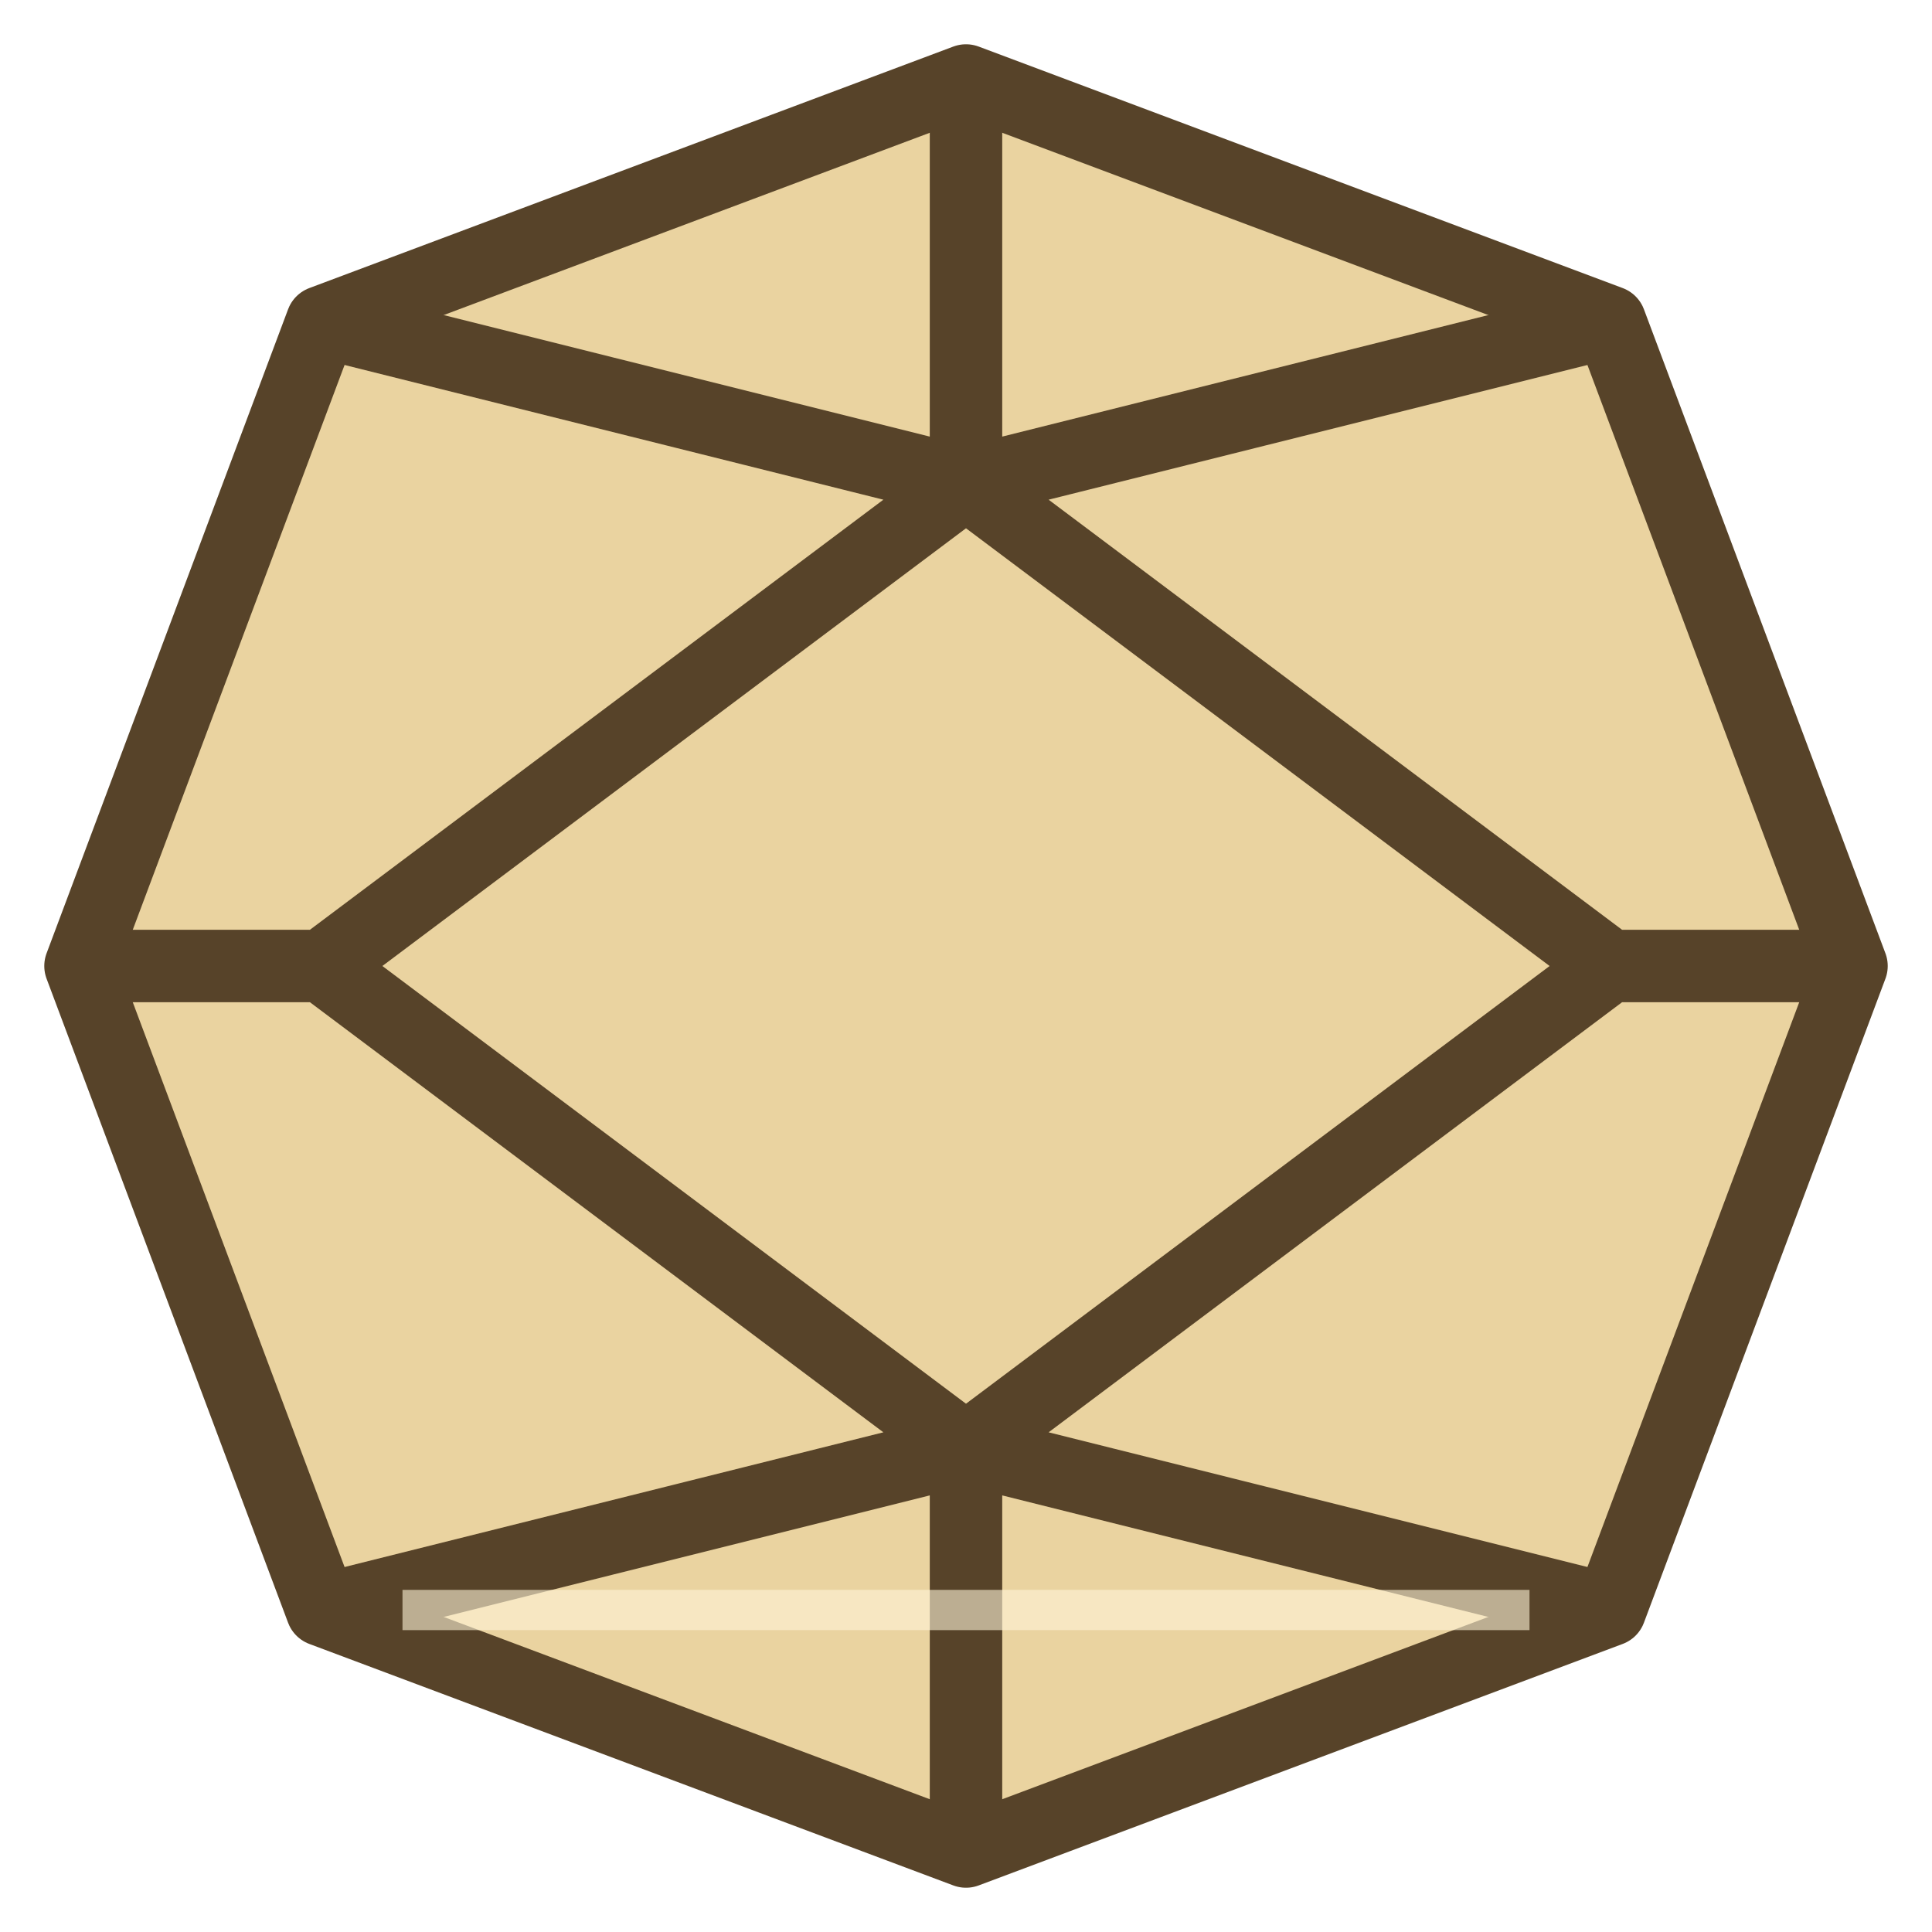
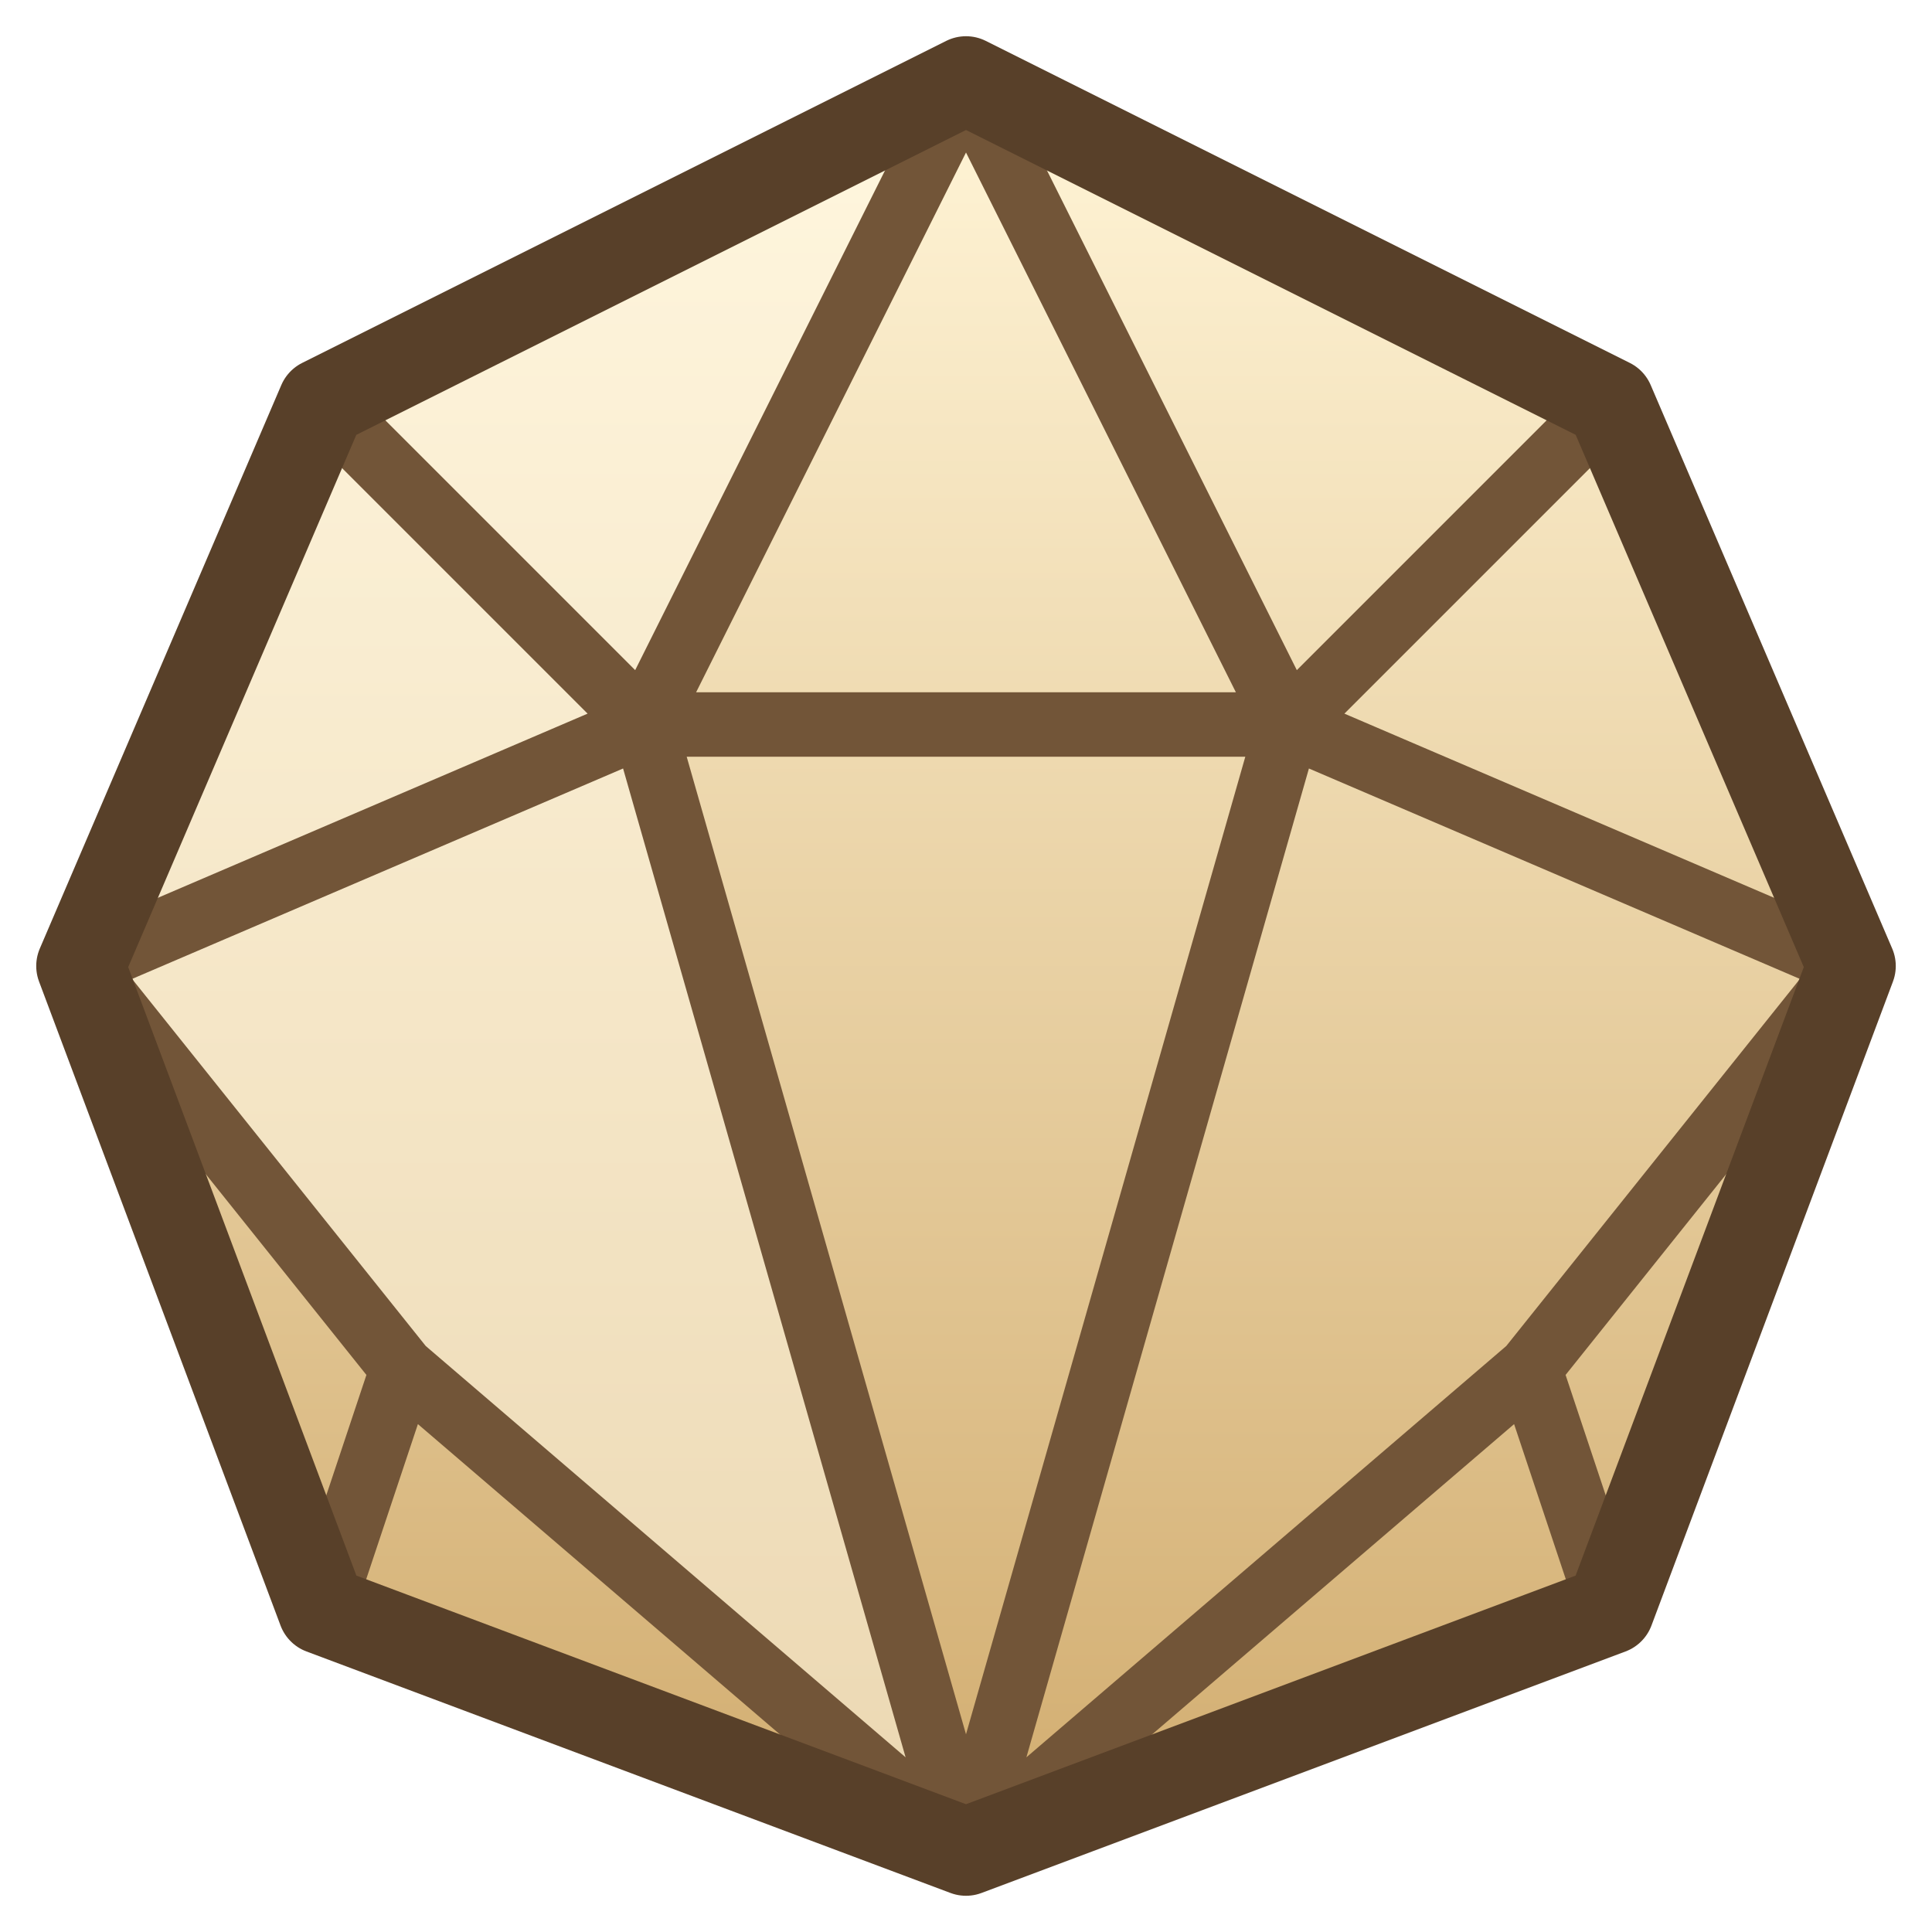
- <svg xmlns="http://www.w3.org/2000/svg" aria-hidden="true" viewBox="0 0 24 24">
-   <g stroke="#574329" stroke-width=".9" stroke-linejoin="round">
-     <polygon points="12,1 20,4 23,12 20,20 12,23 4,20 1,12 4,4" fill="#ead3a0" />
-     <path d="M12,1 12,6 20,12 12,18 4,12 12,6 M12 18V23 M1 12H4 M20 12H23 M4 4 12 6 20 4 M4 20 12 18 20 20" fill="none" />
-   </g>
-   <path d="M5 20h14" stroke="#fff5d9" stroke-opacity=".6" stroke-width=".5" />
+ <svg xmlns="http://www.w3.org/2000/svg" viewBox="0 0 24 24">
+   <defs>
+     <linearGradient id="gold" x2="0" y2="1">
+       <stop stop-color="#fff4d6" />
+       <stop offset="1" stop-color="#d2ad70" />
+     </linearGradient>
+   </defs>
+   <polygon points="12,1 20,5 23,12 20,20 12,23 4,20 1,12 4,5" fill="url(#gold)" />
+   <polygon points="12,1 8,9 12,23 5,17 1,12 4,5" fill="#fff8e5" opacity=".57" />
+   <path d="M12 1 8 9l4 14 4-14-4-8M4 5l4 4-7 3 4 5-1 3m16-15-4 4 7 3-4 5 1 3M8 9h8M5 17l7 6 7-6" fill="none" stroke="#725538" stroke-width=".8" stroke-linejoin="round" />
+   <polygon points="12,1 20,5 23,12 20,20 12,23 4,20 1,12 4,5" fill="none" stroke="#584029" stroke-width="1.1" stroke-linejoin="round" />
</svg>
